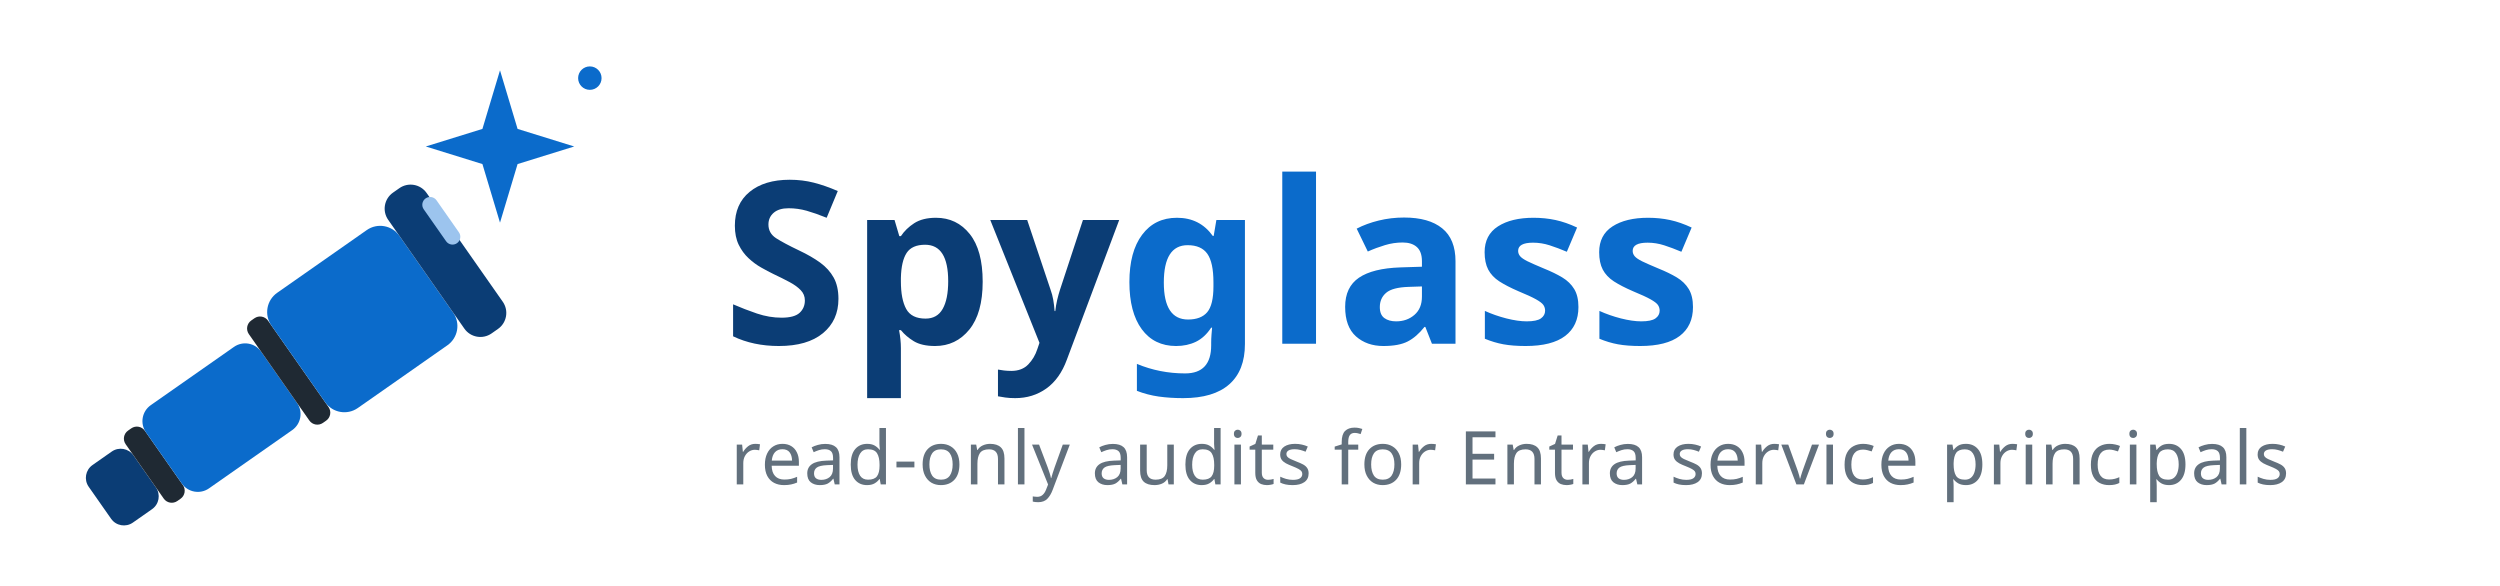
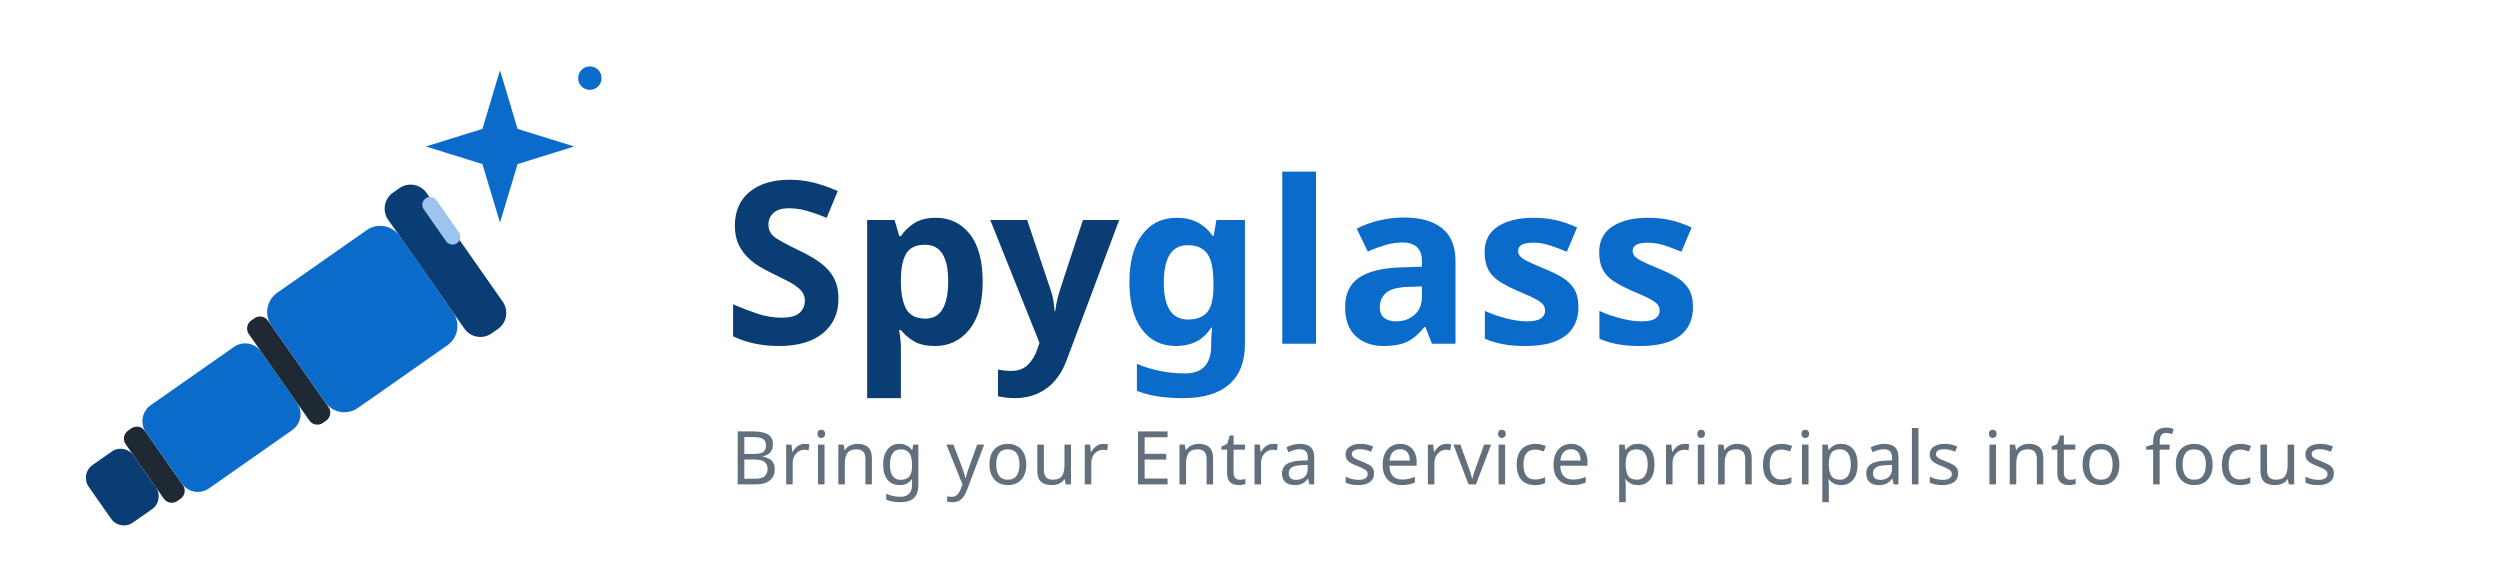
<svg xmlns="http://www.w3.org/2000/svg" viewBox="0 0 640 150" width="640" height="150" role="img" aria-label="Spyglass">
  <style>
    .deep { fill: #0b3d75; }
    .accent { fill: #0b6bcb; }
    .ring { fill: #1f2933; }
    .muted { fill: #62707d; }
    @media (prefers-color-scheme: dark) {
      .deep { fill: #8fbef0; }
      .accent { fill: #3f97ed; }
      .ring { fill: #c7d2dc; }
      .muted { fill: #9aa7b3; }
    }
  </style>
  <g>
    <g class="accent">
      <path d="M128 18 L132.5 33 L147 37.5 L132.5 42 L128 57 L123.5 42 L109 37.5 L123.5 33 Z" />
      <circle cx="151" cy="20" r="3" />
    </g>
    <g transform="rotate(-35 78 92)">
      <rect class="deep" x="14" y="83" width="14" height="18" rx="4" />
      <rect class="ring" x="28" y="81" width="6" height="22" rx="2.5" />
      <rect class="accent" x="34" y="79" width="36" height="26" rx="5" />
      <rect class="ring" x="70" y="76" width="6" height="32" rx="2.5" />
      <rect class="accent" x="76" y="74" width="40" height="36" rx="6" />
      <rect class="deep" x="116" y="70" width="12" height="44" rx="5" />
      <rect x="125" y="76" width="4" height="14" rx="2" fill="#9cc4ee" />
    </g>
  </g>
  <text class="deep" x="185" y="88" font-family="'Segoe UI', system-ui, -apple-system, sans-serif" font-size="58" font-weight="650" letter-spacing="0.5">Spy<tspan class="accent">glass</tspan>
  </text>
-   <text class="muted" x="187" y="124" font-family="'Segoe UI', system-ui, -apple-system, sans-serif" font-size="19" letter-spacing="0.3">read-only audits for Entra service principals</text>
+   <text class="muted" x="187" y="124" font-family="'Segoe UI', system-ui, -apple-system, sans-serif" font-size="19" letter-spacing="0.3">Bring your Entra service principals into focus</text>
</svg>
